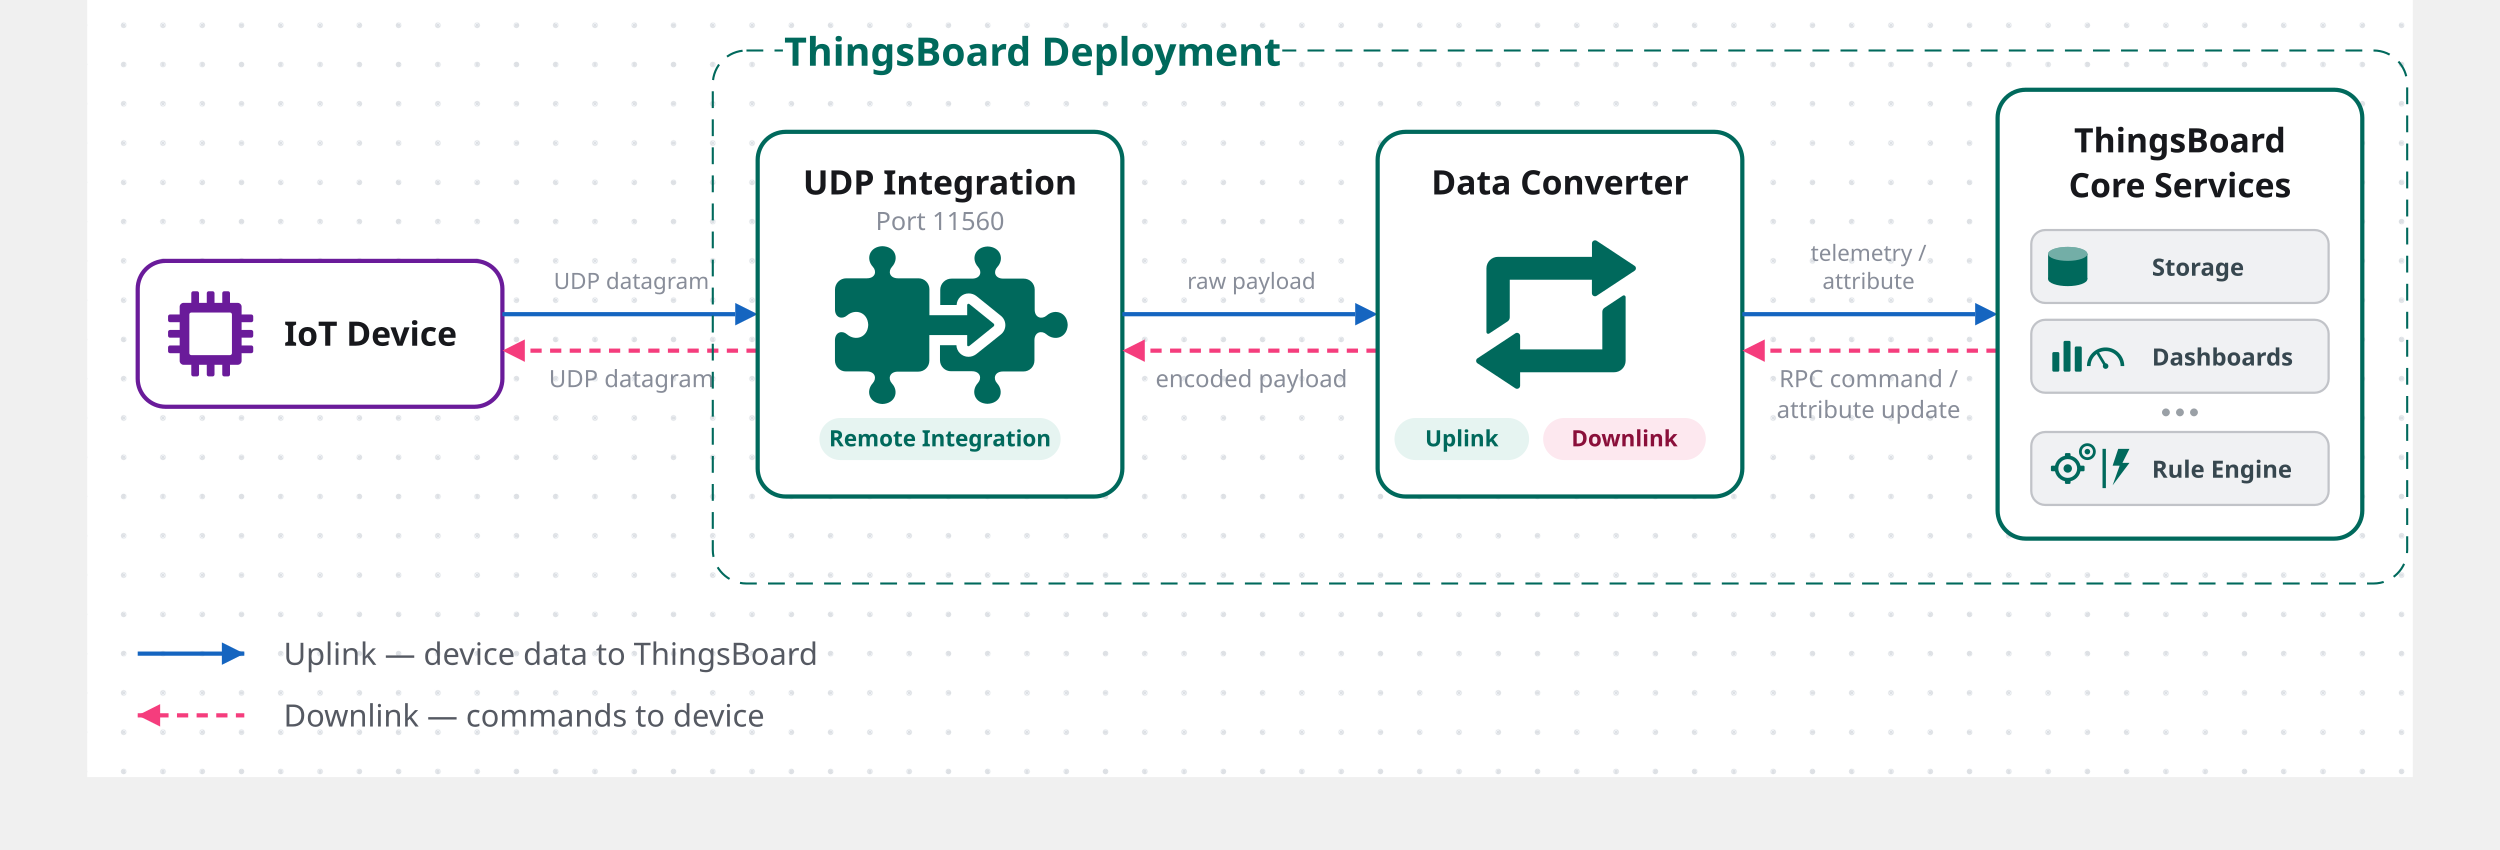
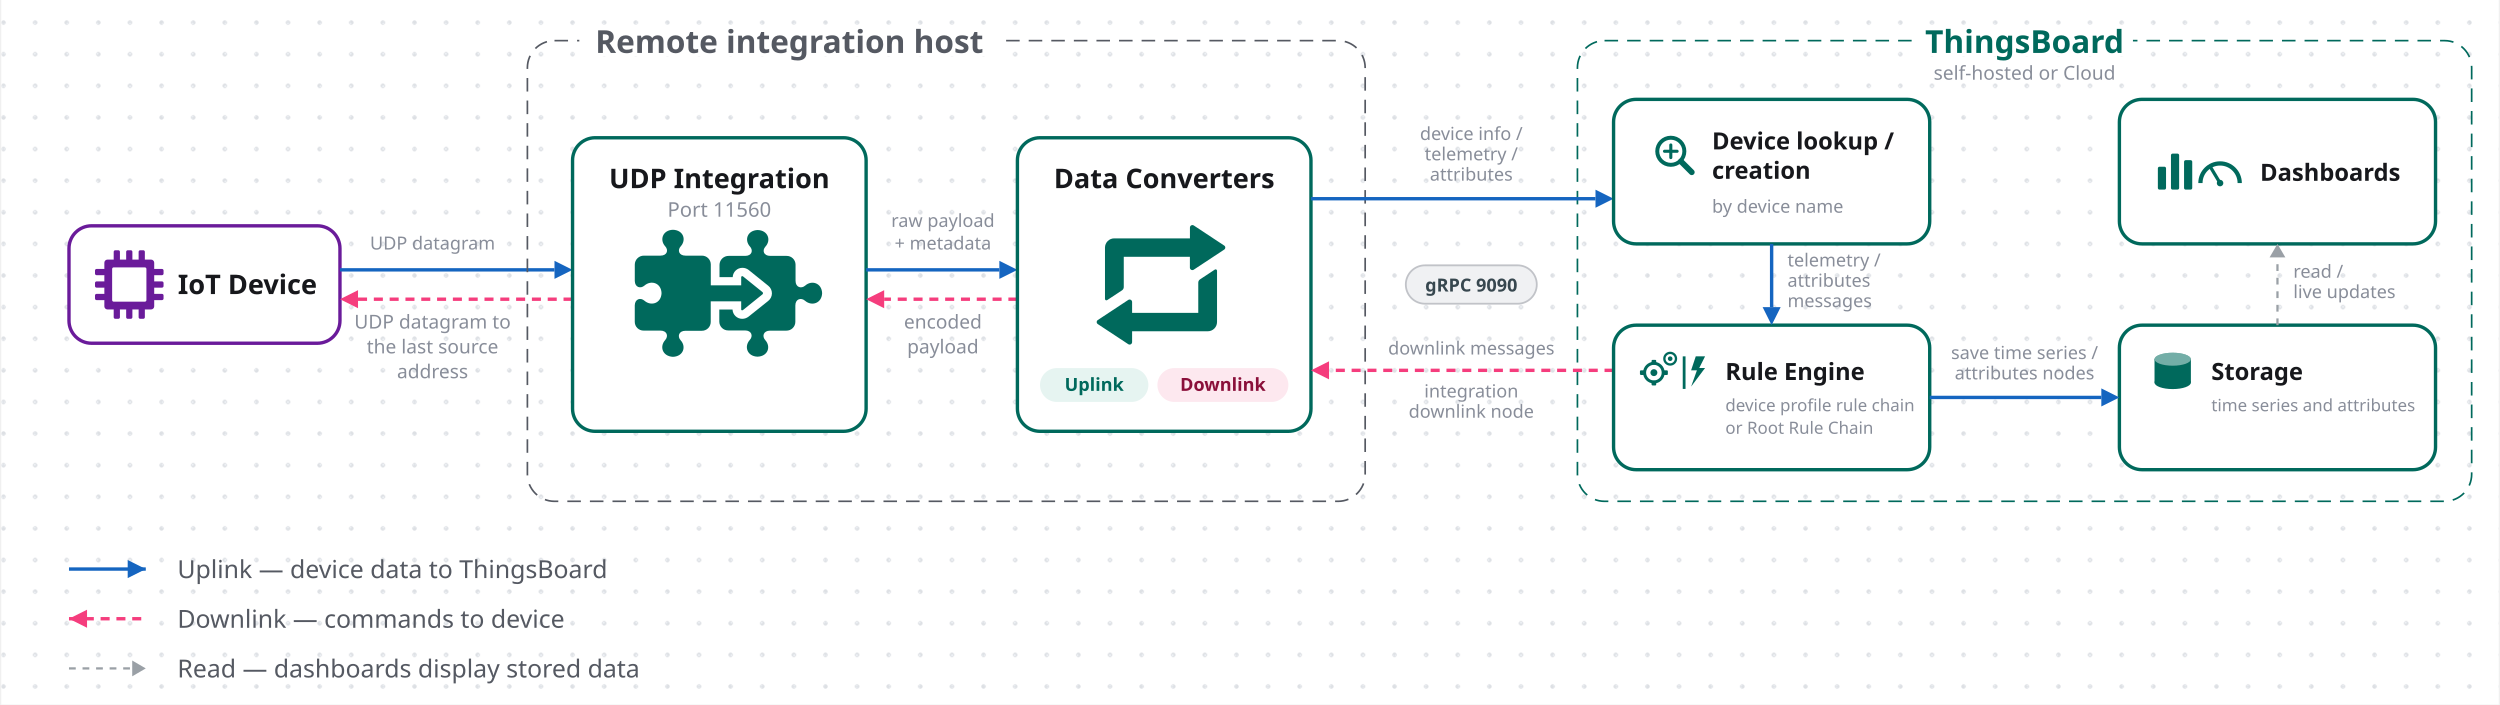
- <svg xmlns="http://www.w3.org/2000/svg" width="1400" height="476" viewBox="8 26 829 303">
+ <svg xmlns="http://www.w3.org/2000/svg" width="1430" height="403" viewBox="6 25 1106 312">
  <defs>
    <clipPath id="clip0">
-       <path fill="#fff" d="M8 0h829v303H8z" />
+       <path fill="#fff" d="M6 25h1106v312H6z" />
    </clipPath>
    <pattern id="dots" width="14" height="14" x="0" y="0" patternUnits="userSpaceOnUse">
      <circle cx="7" cy="7" r="1" fill="#dde0e4" />
    </pattern>
  </defs>
  <g clip-path="url(#clip0)">
-     <path fill="#fff" d="M8 0h829v303H8z" />
-     <path fill="url(#dots)" d="M8 0h829v303H8z" />
+     <path fill="#fff" d="M6 25h1106v312H6z" />
+     <path fill="url(#dots)" d="M6 25h1106v312H6z" />
    <g transform="translate(0 33)">
-       <rect width="130" height="52" x="26" y="86" fill="#fff" stroke="#6a1b9a" stroke-width="1.5" rx="10" />
-       <g fill="#6a1b9a" transform="matrix(.69 0 0 .69 31.3 91.3)">
-         <rect width="32" height="32" x="14" y="14" rx="2" />
-         <rect width="22" height="22" x="19" y="19" fill="#fff" rx="1" />
-         <rect width="4" height="7" x="20" y="8" rx="1" />
-         <rect width="4" height="7" x="28" y="8" rx="1" />
-         <rect width="4" height="7" x="36" y="8" rx="1" />
-         <rect width="4" height="7" x="20" y="45" rx="1" />
-         <rect width="4" height="7" x="28" y="45" rx="1" />
-         <rect width="4" height="7" x="36" y="45" rx="1" />
-         <rect width="7" height="4" x="8" y="20" rx="1" />
-         <rect width="7" height="4" x="8" y="28" rx="1" />
-         <rect width="7" height="4" x="8" y="36" rx="1" />
-         <rect width="7" height="4" x="45" y="20" rx="1" />
-         <rect width="7" height="4" x="45" y="28" rx="1" />
-         <rect width="7" height="4" x="45" y="36" rx="1" />
+       <g transform="translate(0 7)">
+         <rect width="120" height="52" x="36" y="85" fill="#fff" stroke="#6a1b9a" stroke-width="1.5" rx="10" />
+         <g fill="#6a1b9a" transform="matrix(.69 0 0 .69 42 90.3)">
+           <rect width="32" height="32" x="14" y="14" rx="2" />
+           <rect width="22" height="22" x="19" y="19" fill="#fff" rx="1" />
+           <rect width="4" height="7" x="20" y="8" rx="1" />
+           <rect width="4" height="7" x="28" y="8" rx="1" />
+           <rect width="4" height="7" x="36" y="8" rx="1" />
+           <rect width="4" height="7" x="20" y="45" rx="1" />
+           <rect width="4" height="7" x="28" y="45" rx="1" />
+           <rect width="4" height="7" x="36" y="45" rx="1" />
+           <rect width="7" height="4" x="8" y="20" rx="1" />
+           <rect width="7" height="4" x="8" y="28" rx="1" />
+           <rect width="7" height="4" x="8" y="36" rx="1" />
+           <rect width="7" height="4" x="45" y="20" rx="1" />
+           <rect width="7" height="4" x="45" y="28" rx="1" />
+           <rect width="7" height="4" x="45" y="36" rx="1" />
+         </g>
+         <text x="115" y="111" fill="#17181c" dominant-baseline="middle" font-family="system-ui,sans-serif" font-size="12" font-weight="600" text-anchor="middle">IoT Device</text>
      </g>
-       <text x="109" y="112" fill="#17181c" dominant-baseline="middle" font-family="system-ui,sans-serif" font-size="12" font-weight="600" text-anchor="middle">IoT Device</text>
-       <path stroke="#1565c0" stroke-width="1.5" d="M156 105h83" />
-       <path fill="#1565c0" d="m239 101 8 4-8 4z" />
-       <text x="202" y="96" fill="#888d99" font-family="system-ui,sans-serif" font-size="8" text-anchor="middle">UDP datagram</text>
-       <path stroke="#f53d7d" stroke-dasharray="4,3" stroke-width="1.5" d="M247 118h-83" />
-       <path fill="#f53d7d" d="m164 114-8 4 8 4z" />
-       <text x="202" y="131" fill="#888d99" font-family="system-ui,sans-serif" font-size="8.5" text-anchor="middle">UDP datagram</text>
-       <rect width="604" height="190" x="231" y="11" fill="none" stroke="#00695c" stroke-dasharray="6,4" stroke-width=".75" rx="12" />
-       <path fill="#fff" d="M256 4h178v14H256z" />
-       <text x="345" y="11" fill="#00695c" dominant-baseline="central" font-family="system-ui,sans-serif" font-size="14" font-weight="600" text-anchor="middle" textLength="174">ThingsBoard Deployment</text>
-       <rect width="130" height="130" x="247" y="40" fill="#fff" stroke="#00695c" stroke-width="1.5" rx="10" />
-       <text x="312" y="53" fill="#17181c" dominant-baseline="hanging" font-family="system-ui,sans-serif" font-size="12" font-weight="600" text-anchor="middle">UDP Integration</text>
-       <text x="312" y="68" fill="#888d99" dominant-baseline="hanging" font-family="system-ui,sans-serif" font-size="9" text-anchor="middle">Port 11560</text>
-       <g fill="#00695c">
-         <path d="M278.48 125.4h7.39c3 0 3.7 2.45 2.14 4.21-2.58 2.87-1.2 7.16 3.43 7.41 4.64-.16 6.01-4.54 3.43-7.32-1.54-1.69-.86-4.22 2.14-4.22h7.22a3.9 3.9 0 0 0 3.96-3.88v-9.17h13.49v3.63c0 .33.42.5.78.25l8.68-7a.66.66 0 0 0 0-.93l-8.68-7c-.34-.25-.78 0-.78.34v3.63h-13.46v-9.26a3.9 3.9 0 0 0-3.95-3.88h-7.22c-3.01 0-3.7-2.45-2.14-4.13 2.58-2.87 1.2-7.17-3.44-7.33-4.63.16-6 4.54-3.43 7.33 1.55 1.68.87 4.13-2.14 4.13h-7.3a4 4 0 0 0-4.04 3.96v7.26c.08 2.87 2.58 3.53 4.3 2.02 2.92-2.54 7.38-1.19 7.55 3.36-.17 4.55-4.63 5.9-7.56 3.37-1.71-1.52-4.2-.85-4.3 2.01v7.33a3.87 3.87 0 0 0 3.93 3.88" />
-         <path d="M315.95 125.33h7.4c3 0 3.7 2.53 2.13 4.22-2.58 2.86-1.2 7.24 3.43 7.4 4.64-.16 6.02-4.46 3.44-7.32-1.55-1.68-.87-4.21 2.14-4.21h7.22a3.9 3.9 0 0 0 3.95-3.88v-7.25c0-2.95 2.59-3.63 4.3-2.1 2.92 2.53 7.39 1.18 7.56-3.36-.17-4.55-4.64-5.9-7.47-3.37-1.72 1.52-4.3.85-4.3-2.1V96.2a3.9 3.9 0 0 0-3.96-3.88h-7.22c-3 0-3.7-2.45-2.14-4.13 2.58-2.78 1.2-7.16-3.43-7.33-4.64.17-6.01 4.47-3.43 7.33 1.54 1.68.86 4.13-2.14 4.13h-7.3a4 4 0 0 0-4.05 3.97v5.44h5.84a4.3 4.3 0 0 1 4.3-4.13 4.5 4.5 0 0 1 2.75.93l8.68 7a4.27 4.27 0 0 1 0 6.73l-8.76 7c-.78.58-1.72.93-2.75.93a4.3 4.3 0 0 1-4.3-4.13h-5.85v5.4a3.9 3.9 0 0 0 3.96 3.87" />
+       <path stroke="#1565c0" stroke-width="1.5" d="M156 111.5h95" />
+       <path fill="#1565c0" d="m251 107.5 8 4-8 4z" />
+       <text x="197" y="102.5" fill="#888d99" font-family="system-ui,sans-serif" font-size="8" text-anchor="middle">UDP datagram</text>
+       <path stroke="#f53d7d" stroke-dasharray="4,3" stroke-width="1.5" d="M259 124.5h-95" />
+       <path fill="#f53d7d" d="m164 120.5-8 4 8 4z" />
+       <text x="197" y="137.5" fill="#888d99" font-family="system-ui,sans-serif" font-size="8.5" text-anchor="middle">UDP datagram to</text>
+       <text x="197" y="148.5" fill="#888d99" font-family="system-ui,sans-serif" font-size="8.5" text-anchor="middle">the last source</text>
+       <text x="197" y="159.5" fill="#888d99" font-family="system-ui,sans-serif" font-size="8.5" text-anchor="middle">address</text>
+       <rect width="371" height="204" x="239" y="10" fill="none" stroke="#555962" stroke-dasharray="6,4" stroke-width=".75" rx="12" />
+       <path fill="#fff" d="M262 3h186v14H262z" />
+       <text x="355" y="10" fill="#555962" dominant-baseline="central" font-family="system-ui,sans-serif" font-size="14" font-weight="600" text-anchor="middle" textLength="180">Remote integration host</text>
+       <rect width="396" height="204" x="704" y="10" fill="none" stroke="#00695c" stroke-dasharray="6,4" stroke-width=".75" rx="12" />
+       <path fill="#fff" d="M854 3h96v14h-96z" />
+       <text x="902" y="10" fill="#00695c" dominant-baseline="central" font-family="system-ui,sans-serif" font-size="14" font-weight="600" text-anchor="middle" textLength="88">ThingsBoard</text>
+       <text x="902" y="24" fill="#888d99" dominant-baseline="central" font-family="system-ui,sans-serif" font-size="8.5" text-anchor="middle">self-hosted or Cloud</text>
+       <g transform="translate(12 13)">
+         <rect width="130" height="130" x="247" y="40" fill="#fff" stroke="#00695c" stroke-width="1.5" rx="10" />
+         <text x="312" y="53" fill="#17181c" dominant-baseline="hanging" font-family="system-ui,sans-serif" font-size="12" font-weight="600" text-anchor="middle">UDP Integration</text>
+         <text x="312" y="68" fill="#888d99" dominant-baseline="hanging" font-family="system-ui,sans-serif" font-size="9" text-anchor="middle">Port 11560</text>
+         <g fill="#00695c">
+           <path d="M278.48 125.4h7.39c3 0 3.7 2.45 2.14 4.21-2.58 2.87-1.2 7.16 3.43 7.41 4.64-.16 6.01-4.54 3.43-7.32-1.54-1.69-.86-4.22 2.14-4.22h7.22a3.9 3.9 0 0 0 3.96-3.88v-9.17h13.49v3.63c0 .33.42.5.78.25l8.68-7a.66.66 0 0 0 0-.93l-8.68-7c-.34-.25-.78 0-.78.34v3.63h-13.46v-9.26a3.9 3.9 0 0 0-3.95-3.88h-7.22c-3.01 0-3.7-2.45-2.14-4.13 2.58-2.87 1.2-7.17-3.44-7.33-4.63.16-6 4.54-3.43 7.33 1.55 1.68.87 4.13-2.14 4.13h-7.3a4 4 0 0 0-4.04 3.96v7.26c.08 2.87 2.58 3.53 4.3 2.02 2.92-2.54 7.38-1.19 7.55 3.36-.17 4.55-4.63 5.9-7.56 3.37-1.71-1.52-4.2-.85-4.3 2.01v7.33a3.87 3.87 0 0 0 3.93 3.88" />
+           <path d="M315.95 125.33h7.4c3 0 3.7 2.53 2.13 4.22-2.58 2.86-1.2 7.24 3.43 7.4 4.64-.16 6.02-4.46 3.44-7.32-1.55-1.68-.87-4.21 2.14-4.21h7.22a3.9 3.9 0 0 0 3.95-3.88v-7.25c0-2.95 2.59-3.63 4.3-2.1 2.92 2.53 7.39 1.18 7.56-3.36-.17-4.55-4.64-5.9-7.47-3.37-1.72 1.52-4.3.85-4.3-2.1V96.2a3.9 3.9 0 0 0-3.96-3.88h-7.22c-3 0-3.7-2.45-2.14-4.13 2.58-2.78 1.2-7.16-3.43-7.33-4.64.17-6.01 4.47-3.43 7.33 1.54 1.68.86 4.13-2.14 4.13h-7.3a4 4 0 0 0-4.05 3.97v5.44h5.84a4.3 4.3 0 0 1 4.3-4.13 4.5 4.5 0 0 1 2.75.93l8.68 7a4.27 4.27 0 0 1 0 6.73l-8.76 7c-.78.58-1.72.93-2.75.93a4.3 4.3 0 0 1-4.3-4.13h-5.85v5.4a3.9 3.9 0 0 0 3.96 3.87" />
+         </g>
      </g>
-       <rect width="86" height="15" x="269" y="142" fill="#e6f4f1" rx="7.5" />
-       <text x="312" y="149" fill="#00695c" dominant-baseline="central" font-family="system-ui,sans-serif" font-size="8" font-weight="700" text-anchor="middle">Remote Integration</text>
-       <path stroke="#1565c0" stroke-width="1.5" d="M377 105h83" />
-       <path fill="#1565c0" d="m460 101 8 4-8 4z" />
-       <text x="423" y="96" fill="#888d99" font-family="system-ui,sans-serif" font-size="8" text-anchor="middle">raw payload</text>
-       <path stroke="#f53d7d" stroke-dasharray="4,3" stroke-width="1.5" d="M468 118h-83" />
-       <path fill="#f53d7d" d="m385 114-8 4 8 4z" />
-       <text x="423" y="131" fill="#888d99" font-family="system-ui,sans-serif" font-size="8.5" text-anchor="middle">encoded payload</text>
-       <rect width="130" height="130" x="468" y="40" fill="#fff" stroke="#00695c" stroke-width="1.5" rx="10" />
-       <text x="533" y="53" fill="#17181c" dominant-baseline="hanging" font-family="system-ui,sans-serif" font-size="12" font-weight="600" text-anchor="middle">Data Converter</text>
-       <g fill="#00695c">
-         <path d="m559.58 87.75-13.46-8.89a1.1 1.1 0 0 0-1.72.9v4.8h-33.46a4.1 4.1 0 0 0-4.16 4.08v22.75c0 .49.57.79.98.51l6.54-4.31c.5-.32.8-.88.8-1.48V92.72h29.28v4.8c0 .88.98 1.4 1.72.9l13.46-8.88c.68-.43.68-1.37.02-1.8m-4.16 10.64-6.53 4.32c-.5.32-.8.87-.8 1.47v13.37h-29.3v-4.8a1.1 1.1 0 0 0-1.73-.9l-13.46 8.88a1.07 1.07 0 0 0 0 1.8l13.46 8.88a1.1 1.1 0 0 0 1.73-.9v-4.8h33.43a4.1 4.1 0 0 0 4.18-4.08V98.89a.62.62 0 0 0-.98-.5" />
+       <path stroke="#1565c0" stroke-width="1.5" d="M389 111.5h59" />
+       <path fill="#1565c0" d="m448 107.5 8 4-8 4z" />
+       <text x="423" y="92.5" fill="#888d99" font-family="system-ui,sans-serif" font-size="8" text-anchor="middle">raw payload</text>
+       <text x="423" y="102.5" fill="#888d99" font-family="system-ui,sans-serif" font-size="8" text-anchor="middle">+ metadata</text>
+       <path stroke="#f53d7d" stroke-dasharray="4,3" stroke-width="1.5" d="M456 124.5h-59" />
+       <path fill="#f53d7d" d="m397 120.5-8 4 8 4z" />
+       <text x="423" y="137.5" fill="#888d99" font-family="system-ui,sans-serif" font-size="8.5" text-anchor="middle">encoded</text>
+       <text x="423" y="148.5" fill="#888d99" font-family="system-ui,sans-serif" font-size="8.5" text-anchor="middle">payload</text>
+       <g transform="translate(-12 13)">
+         <rect width="130" height="130" x="468" y="40" fill="#fff" stroke="#00695c" stroke-width="1.5" rx="10" />
+         <text x="533" y="53" fill="#17181c" dominant-baseline="hanging" font-family="system-ui,sans-serif" font-size="12" font-weight="600" text-anchor="middle">Data Converters</text>
+         <g fill="#00695c">
+           <path d="m559.58 87.75-13.46-8.89a1.1 1.1 0 0 0-1.72.9v4.8h-33.46a4.1 4.1 0 0 0-4.16 4.08v22.75c0 .49.57.79.98.51l6.54-4.31c.5-.32.8-.88.8-1.48V92.72h29.28v4.8c0 .88.98 1.4 1.72.9l13.46-8.88c.68-.43.68-1.37.02-1.8m-4.16 10.64-6.53 4.32c-.5.32-.8.87-.8 1.47v13.37h-29.3v-4.8a1.1 1.1 0 0 0-1.73-.9l-13.46 8.88a1.07 1.07 0 0 0 0 1.8l13.46 8.88a1.1 1.1 0 0 0 1.73-.9v-4.8h33.43a4.1 4.1 0 0 0 4.18-4.08V98.89a.62.62 0 0 0-.98-.5" />
+         </g>
+         <rect width="48" height="15" x="478" y="142" fill="#e6f4f1" rx="7.5" />
+         <text x="502" y="149" fill="#00695c" dominant-baseline="central" font-family="system-ui,sans-serif" font-size="8" font-weight="700" text-anchor="middle">Uplink</text>
+         <rect width="58" height="15" x="530" y="142" fill="#fde8ef" rx="7.5" />
+         <text x="559" y="149" fill="#8a0f3a" dominant-baseline="central" font-family="system-ui,sans-serif" font-size="8" font-weight="700" text-anchor="middle">Downlink</text>
      </g>
-       <rect width="48" height="15" x="474" y="142" fill="#e6f4f1" rx="7.5" />
-       <text x="498" y="149" fill="#00695c" dominant-baseline="central" font-family="system-ui,sans-serif" font-size="8" font-weight="700" text-anchor="middle">Uplink</text>
-       <rect width="58" height="15" x="527" y="142" fill="#fde8ef" rx="7.5" />
-       <text x="556" y="149" fill="#8a0f3a" dominant-baseline="central" font-family="system-ui,sans-serif" font-size="8" font-weight="700" text-anchor="middle">Downlink</text>
-       <path stroke="#1565c0" stroke-width="1.5" d="M598 105h83" />
-       <path fill="#1565c0" d="m681 101 8 4-8 4z" />
-       <text x="643" y="86" fill="#888d99" font-family="system-ui,sans-serif" font-size="8" text-anchor="middle">telemetry /</text>
-       <text x="643" y="96" fill="#888d99" font-family="system-ui,sans-serif" font-size="8" text-anchor="middle">attribute</text>
-       <path stroke="#f53d7d" stroke-dasharray="4,3" stroke-width="1.5" d="M689 118h-83" />
-       <path fill="#f53d7d" d="m606 114-8 4 8 4z" />
-       <text x="643" y="131" fill="#888d99" font-family="system-ui,sans-serif" font-size="8.5" text-anchor="middle">RPC command /</text>
-       <text x="643" y="142" fill="#888d99" font-family="system-ui,sans-serif" font-size="8.5" text-anchor="middle">attribute update</text>
-       <rect width="130" height="160" x="689" y="25" fill="#fff" stroke="#00695c" stroke-width="1.5" rx="10" />
-       <text x="754" y="38" fill="#17181c" dominant-baseline="hanging" font-family="system-ui,sans-serif" font-size="12" font-weight="600" text-anchor="middle">ThingsBoard</text>
-       <text x="754" y="54" fill="#17181c" dominant-baseline="hanging" font-family="system-ui,sans-serif" font-size="12" font-weight="600" text-anchor="middle">Core Services</text>
-       <g transform="translate(0 25)">
-         <rect width="106" height="26" x="701" y="50" fill="#f0f1f3" stroke="#c1c3c8" stroke-width=".8" rx="5" />
-         <g fill="#00695c" transform="translate(45 -6.5)">
-           <ellipse cx="669" cy="65" rx="7" ry="2.5" />
-           <path d="M662 65h14v9h-14z" />
-           <ellipse cx="669" cy="74" rx="7" ry="2.5" />
-           <ellipse cx="669" cy="65" fill="#e6f4f1" opacity=".5" rx="7" ry="2.5" />
+       <path stroke="#1565c0" stroke-width="1.5" d="M586 80h126" />
+       <path fill="#1565c0" d="m712 76 8 4-8 4z" />
+       <text x="657" y="54" fill="#888d99" font-family="system-ui,sans-serif" font-size="8" text-anchor="middle">device info /</text>
+       <text x="657" y="63" fill="#888d99" font-family="system-ui,sans-serif" font-size="8" text-anchor="middle">telemetry /</text>
+       <text x="657" y="72" fill="#888d99" font-family="system-ui,sans-serif" font-size="8" text-anchor="middle">attributes</text>
+       <rect width="58" height="17" x="628" y="109.5" fill="#f0f1f3" stroke="#c1c3c8" stroke-width=".8" rx="8.5" />
+       <text x="657" y="118" fill="#37474f" dominant-baseline="central" font-family="system-ui,sans-serif" font-size="8" font-weight="700" text-anchor="middle">gRPC 9090</text>
+       <path stroke="#f53d7d" stroke-dasharray="4,3" stroke-width="1.5" d="M720 156h-126" />
+       <path fill="#f53d7d" d="m594 152-8 4 8 4z" />
+       <text x="657" y="149" fill="#888d99" font-family="system-ui,sans-serif" font-size="8" text-anchor="middle">downlink messages</text>
+       <text x="657" y="168" fill="#888d99" font-family="system-ui,sans-serif" font-size="8" text-anchor="middle">integration</text>
+       <text x="657" y="177" fill="#888d99" font-family="system-ui,sans-serif" font-size="8" text-anchor="middle">downlink node</text>
+       <rect width="140" height="64" x="720" y="36" fill="#fff" stroke="#00695c" stroke-width="1.5" rx="10" />
+       <g transform="translate(7.55 -0.81)">
+         <g fill="none" stroke="#00695c" stroke-linecap="round" transform="translate(741 63) scale(.8) translate(-741 -63)">
+           <circle cx="737" cy="59" r="7.5" stroke-width="2.2" />
+           <path stroke-width="3.2" d="m742.6 64.6 6 6" />
+           <path stroke-width="1.7" d="M733.5 59h7M737 55.5v7" />
        </g>
-         <text x="744" y="63" fill="#37474f" dominant-baseline="central" font-family="system-ui,sans-serif" font-size="8.5" font-weight="600">Storage</text>
-         <rect width="106" height="26" x="701" y="82" fill="#f0f1f3" stroke="#c1c3c8" stroke-width=".8" rx="5" />
-         <g fill="#00695c" transform="translate(47.5 -5.5)">
-           <rect width="2.5" height="7" x="661" y="99" rx=".5" />
-           <rect width="2.5" height="11" x="665" y="95" rx=".5" />
-           <rect width="2.5" height="9" x="669" y="97" rx=".5" />
-           <path fill="none" stroke="#00695c" stroke-width="1.3" d="M674 104a6 6 0 0 1 12 0" />
-           <path stroke="#00695c" stroke-linecap="round" d="m680 104-3-5" />
-           <circle cx="680" cy="104" r="1" />
+       </g>
+       <text x="763.6" y="54.1" fill="#17181c" dominant-baseline="central" font-family="system-ui,sans-serif" font-size="10.5" font-weight="600" text-anchor="start" textLength="77.0" lengthAdjust="spacingAndGlyphs">Device lookup /</text>
+       <text x="763.6" y="67.1" fill="#17181c" dominant-baseline="central" font-family="system-ui,sans-serif" font-size="10.5" font-weight="600" text-anchor="start" textLength="40.8" lengthAdjust="spacingAndGlyphs">creation</text>
+       <text x="763.6" y="83.1" fill="#888d99" dominant-baseline="central" font-family="system-ui,sans-serif" font-size="8" text-anchor="start" textLength="56.0" lengthAdjust="spacingAndGlyphs">by device name</text>
+       <rect width="140" height="64" x="944" y="36" fill="#fff" stroke="#00695c" stroke-width="1.5" rx="10" />
+       <g transform="translate(3.16 -0.00)">
+         <g transform="translate(976 68) scale(1.45) translate(-721 -95)">
+           <g fill="#00695c" transform="translate(47.5 -5.5)">
+             <rect width="2.5" height="7" x="661" y="99" rx=".5" />
+             <rect width="2.5" height="11" x="665" y="95" rx=".5" />
+             <rect width="2.5" height="9" x="669" y="97" rx=".5" />
+             <path fill="none" stroke="#00695c" stroke-width="1.3" d="M674 104a6 6 0 0 1 12 0" />
+             <path stroke="#00695c" stroke-linecap="round" d="m680 104-3-5" />
+             <circle cx="680" cy="104" r="1" />
+           </g>
        </g>
-         <text x="744" y="95" fill="#37474f" dominant-baseline="central" font-family="system-ui,sans-serif" font-size="8.5" font-weight="600">Dashboards</text>
-         <circle cx="749" cy="115" r="1.4" fill="#9aa0a6" />
-         <circle cx="754" cy="115" r="1.4" fill="#9aa0a6" />
-         <circle cx="759" cy="115" r="1.4" fill="#9aa0a6" />
-         <rect width="106" height="26" x="701" y="122" fill="#f0f1f3" stroke="#c1c3c8" stroke-width=".8" rx="5" />
-         <g fill="#00695c" transform="translate(49)">
-           <circle cx="665" cy="135" r="4" fill="none" stroke="#00695c" stroke-width="1.3" />
-           <circle cx="665" cy="135" r="1.5" />
-           <rect width="2" height="2" x="664" y="129.5" rx=".4" />
-           <rect width="2" height="2" x="664" y="138.5" rx=".4" />
-           <rect width="2" height="2" x="659" y="134" rx=".4" />
-           <rect width="2" height="2" x="669" y="134" rx=".4" />
-           <circle cx="672" cy="129" r="2.5" fill="none" stroke="#00695c" />
-           <circle cx="672" cy="129" r="1" />
-           <path stroke="#00695c" stroke-width="1.2" d="M678 128v14" />
-           <path d="m683 128-2 6h2.5l-2.5 7 6-8h-2.5l2.5-5z" />
+       </g>
+       <text x="1006.3" y="68.0" fill="#17181c" dominant-baseline="central" font-family="system-ui,sans-serif" font-size="10.5" font-weight="600" text-anchor="start" textLength="60.7" lengthAdjust="spacingAndGlyphs">Dashboards</text>
+       <rect width="140" height="64" x="720" y="136" fill="#fff" stroke="#00695c" stroke-width="1.5" rx="10" />
+       <g transform="translate(1.13 4.02)">
+         <g transform="translate(746 153) scale(1.03) translate(-723 -135)">
+           <g fill="#00695c" transform="translate(49)">
+             <circle cx="665" cy="135" r="4" fill="none" stroke="#00695c" stroke-width="1.3" />
+             <circle cx="665" cy="135" r="1.5" />
+             <rect width="2" height="2" x="664" y="129.5" rx=".4" />
+             <rect width="2" height="2" x="664" y="138.5" rx=".4" />
+             <rect width="2" height="2" x="659" y="134" rx=".4" />
+             <rect width="2" height="2" x="669" y="134" rx=".4" />
+             <circle cx="672" cy="129" r="2.5" fill="none" stroke="#00695c" />
+             <circle cx="672" cy="129" r="1" />
+             <path stroke="#00695c" stroke-width="1.2" d="M678 128v14" />
+             <path d="m683 128-2 6h2.5l-2.5 7 6-8h-2.5l2.5-5z" />
+           </g>
        </g>
-         <text x="744" y="135" fill="#37474f" dominant-baseline="central" font-family="system-ui,sans-serif" font-size="8.5" font-weight="600">Rule Engine</text>
      </g>
-       <g>
-         <path stroke="#1565c0" stroke-width="1.5" d="M26 226h38" />
-         <path fill="#1565c0" d="m56 222 8 4-8 4z" />
-         <text x="78" y="230" fill="#555962" font-family="system-ui,sans-serif" font-size="11">Uplink — device data to ThingsBoard</text>
-         <path stroke="#f53d7d" stroke-dasharray="4,3" stroke-width="1.5" d="M26 248h38" />
-         <path fill="#f53d7d" d="m34 244-8 4 8 4z" />
-         <text x="78" y="252" fill="#555962" font-family="system-ui,sans-serif" font-size="11">Downlink — commands to device</text>
+       <text x="769.5" y="156.2" fill="#17181c" dominant-baseline="central" font-family="system-ui,sans-serif" font-size="10.5" font-weight="600" text-anchor="start" textLength="60.7" lengthAdjust="spacingAndGlyphs">Rule Engine</text>
+       <text x="769.5" y="171.2" fill="#888d99" dominant-baseline="central" font-family="system-ui,sans-serif" font-size="7.5" text-anchor="start" textLength="78.8" lengthAdjust="spacingAndGlyphs">device profile rule chain</text>
+       <text x="769.5" y="181.2" fill="#888d99" dominant-baseline="central" font-family="system-ui,sans-serif" font-size="7.5" text-anchor="start" textLength="63.8" lengthAdjust="spacingAndGlyphs">or Root Rule Chain</text>
+       <rect width="140" height="64" x="944" y="136" fill="#fff" stroke="#00695c" stroke-width="1.5" rx="10" />
+       <g transform="translate(-12.39 -11.75)">
+         <g transform="translate(980 168) scale(1.15) translate(-714 -63)">
+           <g fill="#00695c" transform="translate(45 -6.5)">
+             <ellipse cx="669" cy="65" rx="7" ry="2.5" />
+             <path d="M662 65h14v9h-14z" />
+             <ellipse cx="669" cy="74" rx="7" ry="2.5" />
+             <ellipse cx="669" cy="65" fill="#e6f4f1" opacity=".5" rx="7" ry="2.5" />
+           </g>
+         </g>
      </g>
+       <text x="984.7" y="156.2" fill="#17181c" dominant-baseline="central" font-family="system-ui,sans-serif" font-size="10.5" font-weight="600" text-anchor="start" textLength="39.1" lengthAdjust="spacingAndGlyphs">Storage</text>
+       <text x="984.7" y="171.2" fill="#888d99" dominant-baseline="central" font-family="system-ui,sans-serif" font-size="7.5" text-anchor="start" textLength="83.8" lengthAdjust="spacingAndGlyphs">time series and attributes</text>
+       <path stroke="#1565c0" stroke-width="1.5" d="M790 100v28" />
+       <path fill="#1565c0" d="m786 128 4 8 4-8z" />
+       <text x="797" y="110" fill="#888d99" font-family="system-ui,sans-serif" font-size="8">telemetry /</text>
+       <text x="797" y="119" fill="#888d99" font-family="system-ui,sans-serif" font-size="8">attributes</text>
+       <text x="797" y="128" fill="#888d99" font-family="system-ui,sans-serif" font-size="8">messages</text>
+       <path stroke="#1565c0" stroke-width="1.5" d="M860 168h76" />
+       <path fill="#1565c0" d="m936 164 8 4-8 4z" />
+       <text x="902" y="151" fill="#888d99" font-family="system-ui,sans-serif" font-size="8" text-anchor="middle">save time series /</text>
+       <text x="902" y="160" fill="#888d99" font-family="system-ui,sans-serif" font-size="8" text-anchor="middle">attributes nodes</text>
+       <path stroke="#9aa0a6" stroke-dasharray="3,3" stroke-width="1" d="M1014 136v-30" />
+       <path fill="#9aa0a6" d="m1010.5 106 3.5-6 3.5 6z" />
+       <text x="1021" y="115" fill="#888d99" font-family="system-ui,sans-serif" font-size="8">read /</text>
+       <text x="1021" y="124" fill="#888d99" font-family="system-ui,sans-serif" font-size="8">live updates</text>
+       <path stroke="#1565c0" stroke-width="1.5" d="M36 244h34" />
+       <path fill="#1565c0" d="m62 240 8 4-8 4z" />
+       <text x="84" y="248" fill="#555962" font-family="system-ui,sans-serif" font-size="11">Uplink — device data to ThingsBoard</text>
+       <path stroke="#f53d7d" stroke-dasharray="4,3" stroke-width="1.5" d="M36 266h34" />
+       <path fill="#f53d7d" d="m44 262-8 4 8 4z" />
+       <text x="84" y="270" fill="#555962" font-family="system-ui,sans-serif" font-size="11">Downlink — commands to device</text>
+       <path stroke="#9aa0a6" stroke-dasharray="3,3" stroke-width="1" d="M36 288h28" />
+       <path fill="#9aa0a6" d="m64 284.5 6 3.5-6 3.5z" />
+       <text x="84" y="292" fill="#555962" font-family="system-ui,sans-serif" font-size="11">Read — dashboards display stored data</text>
    </g>
  </g>
</svg>
